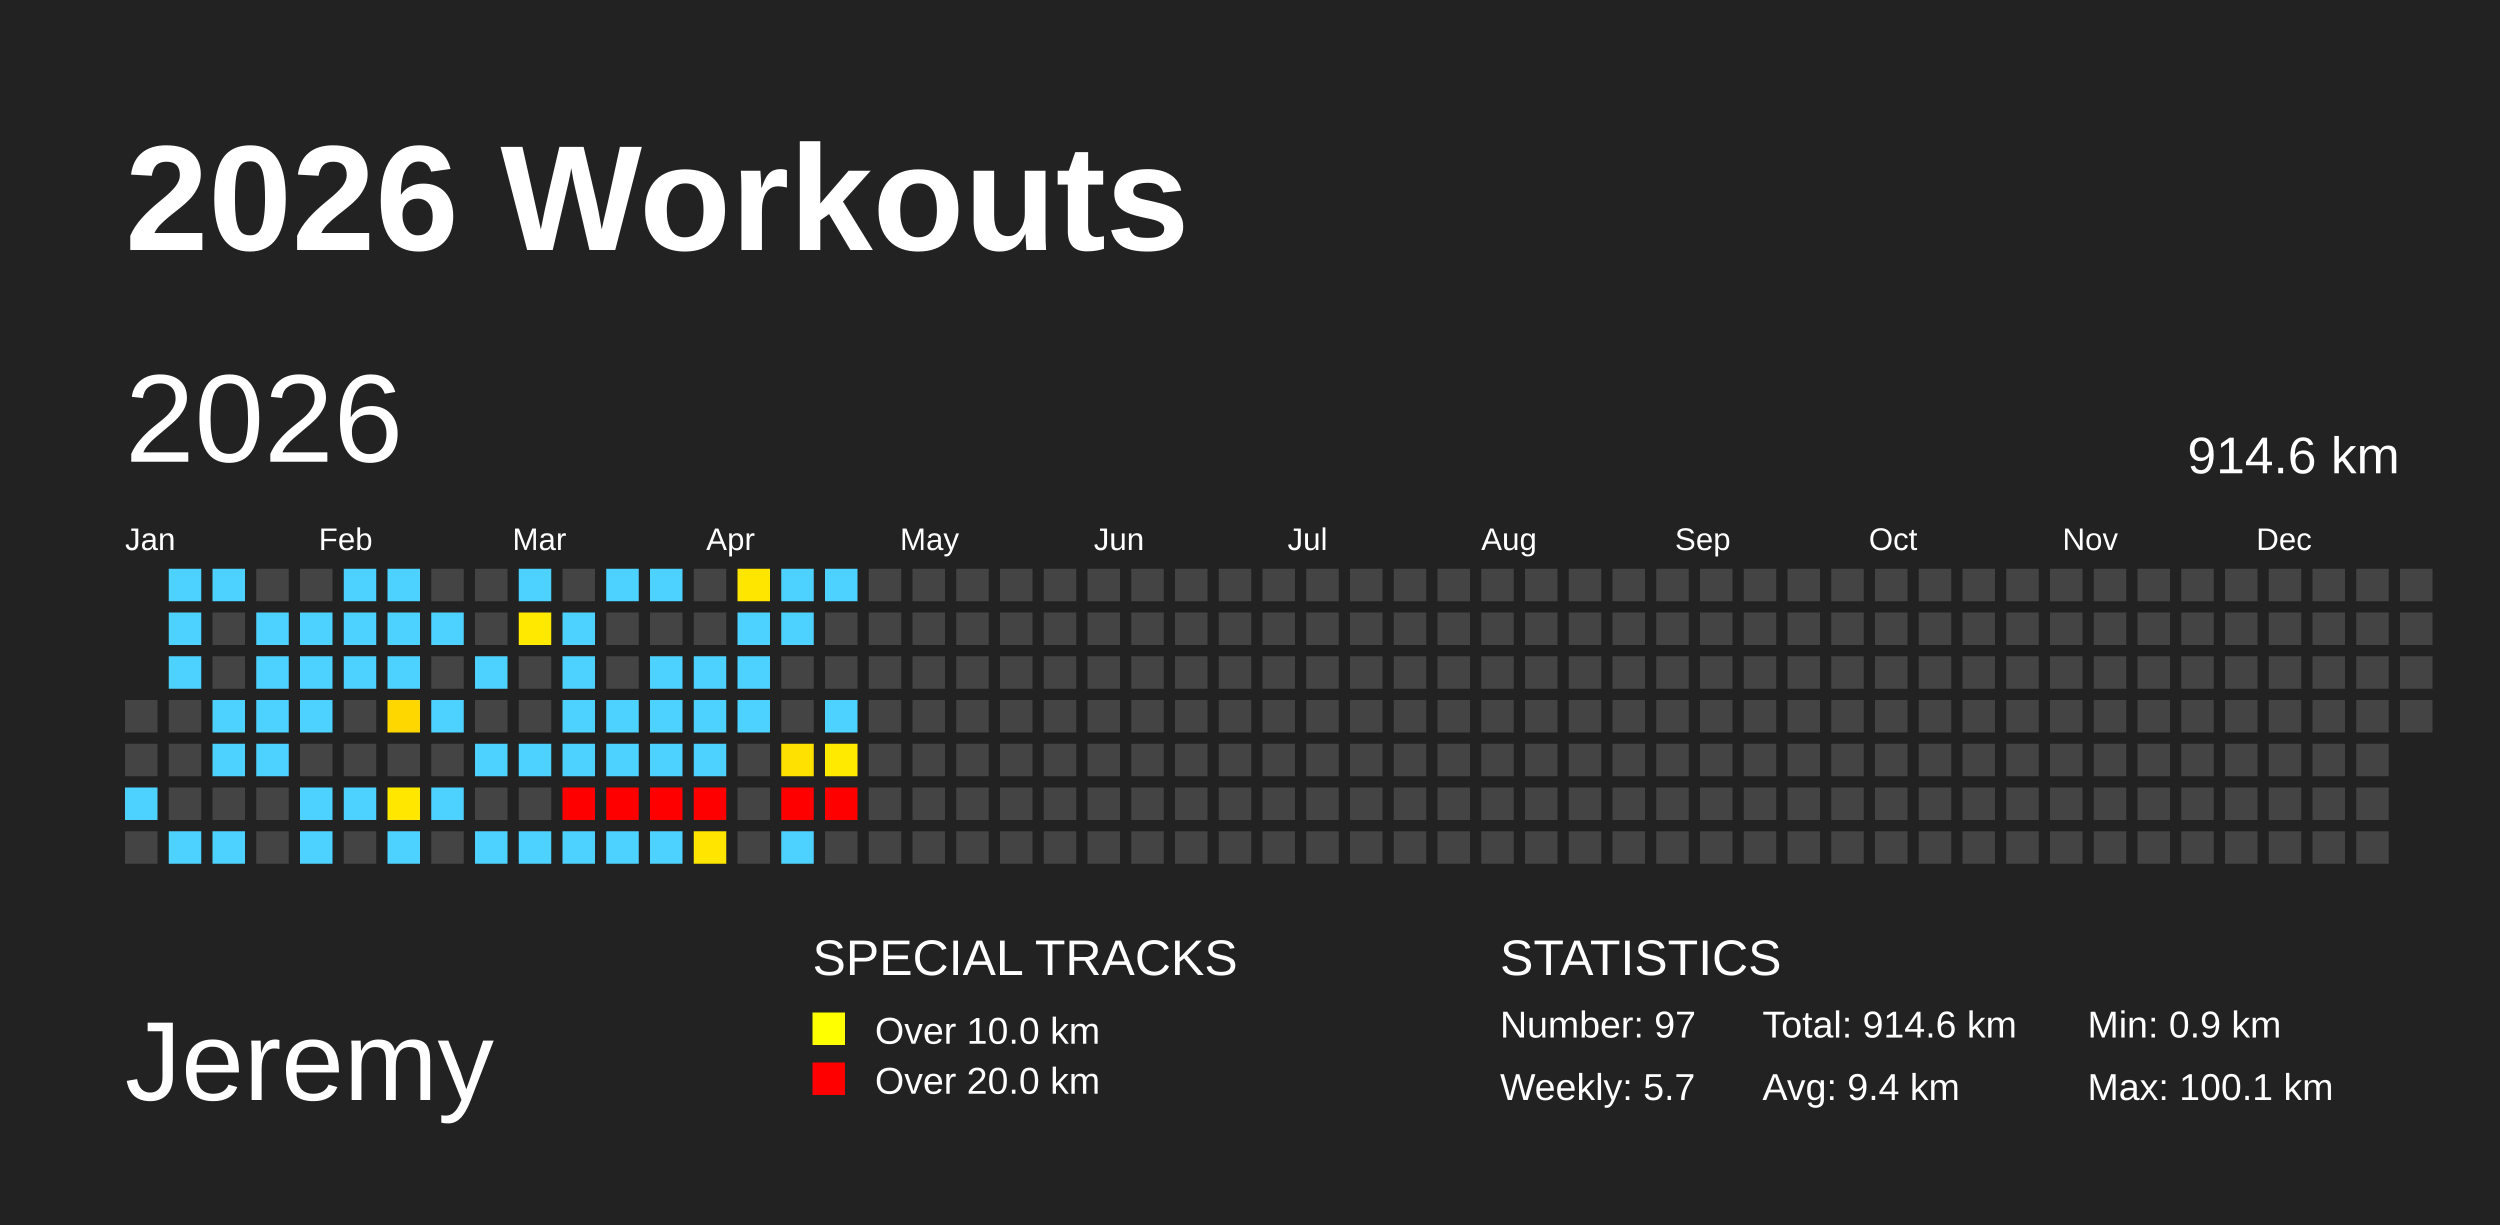
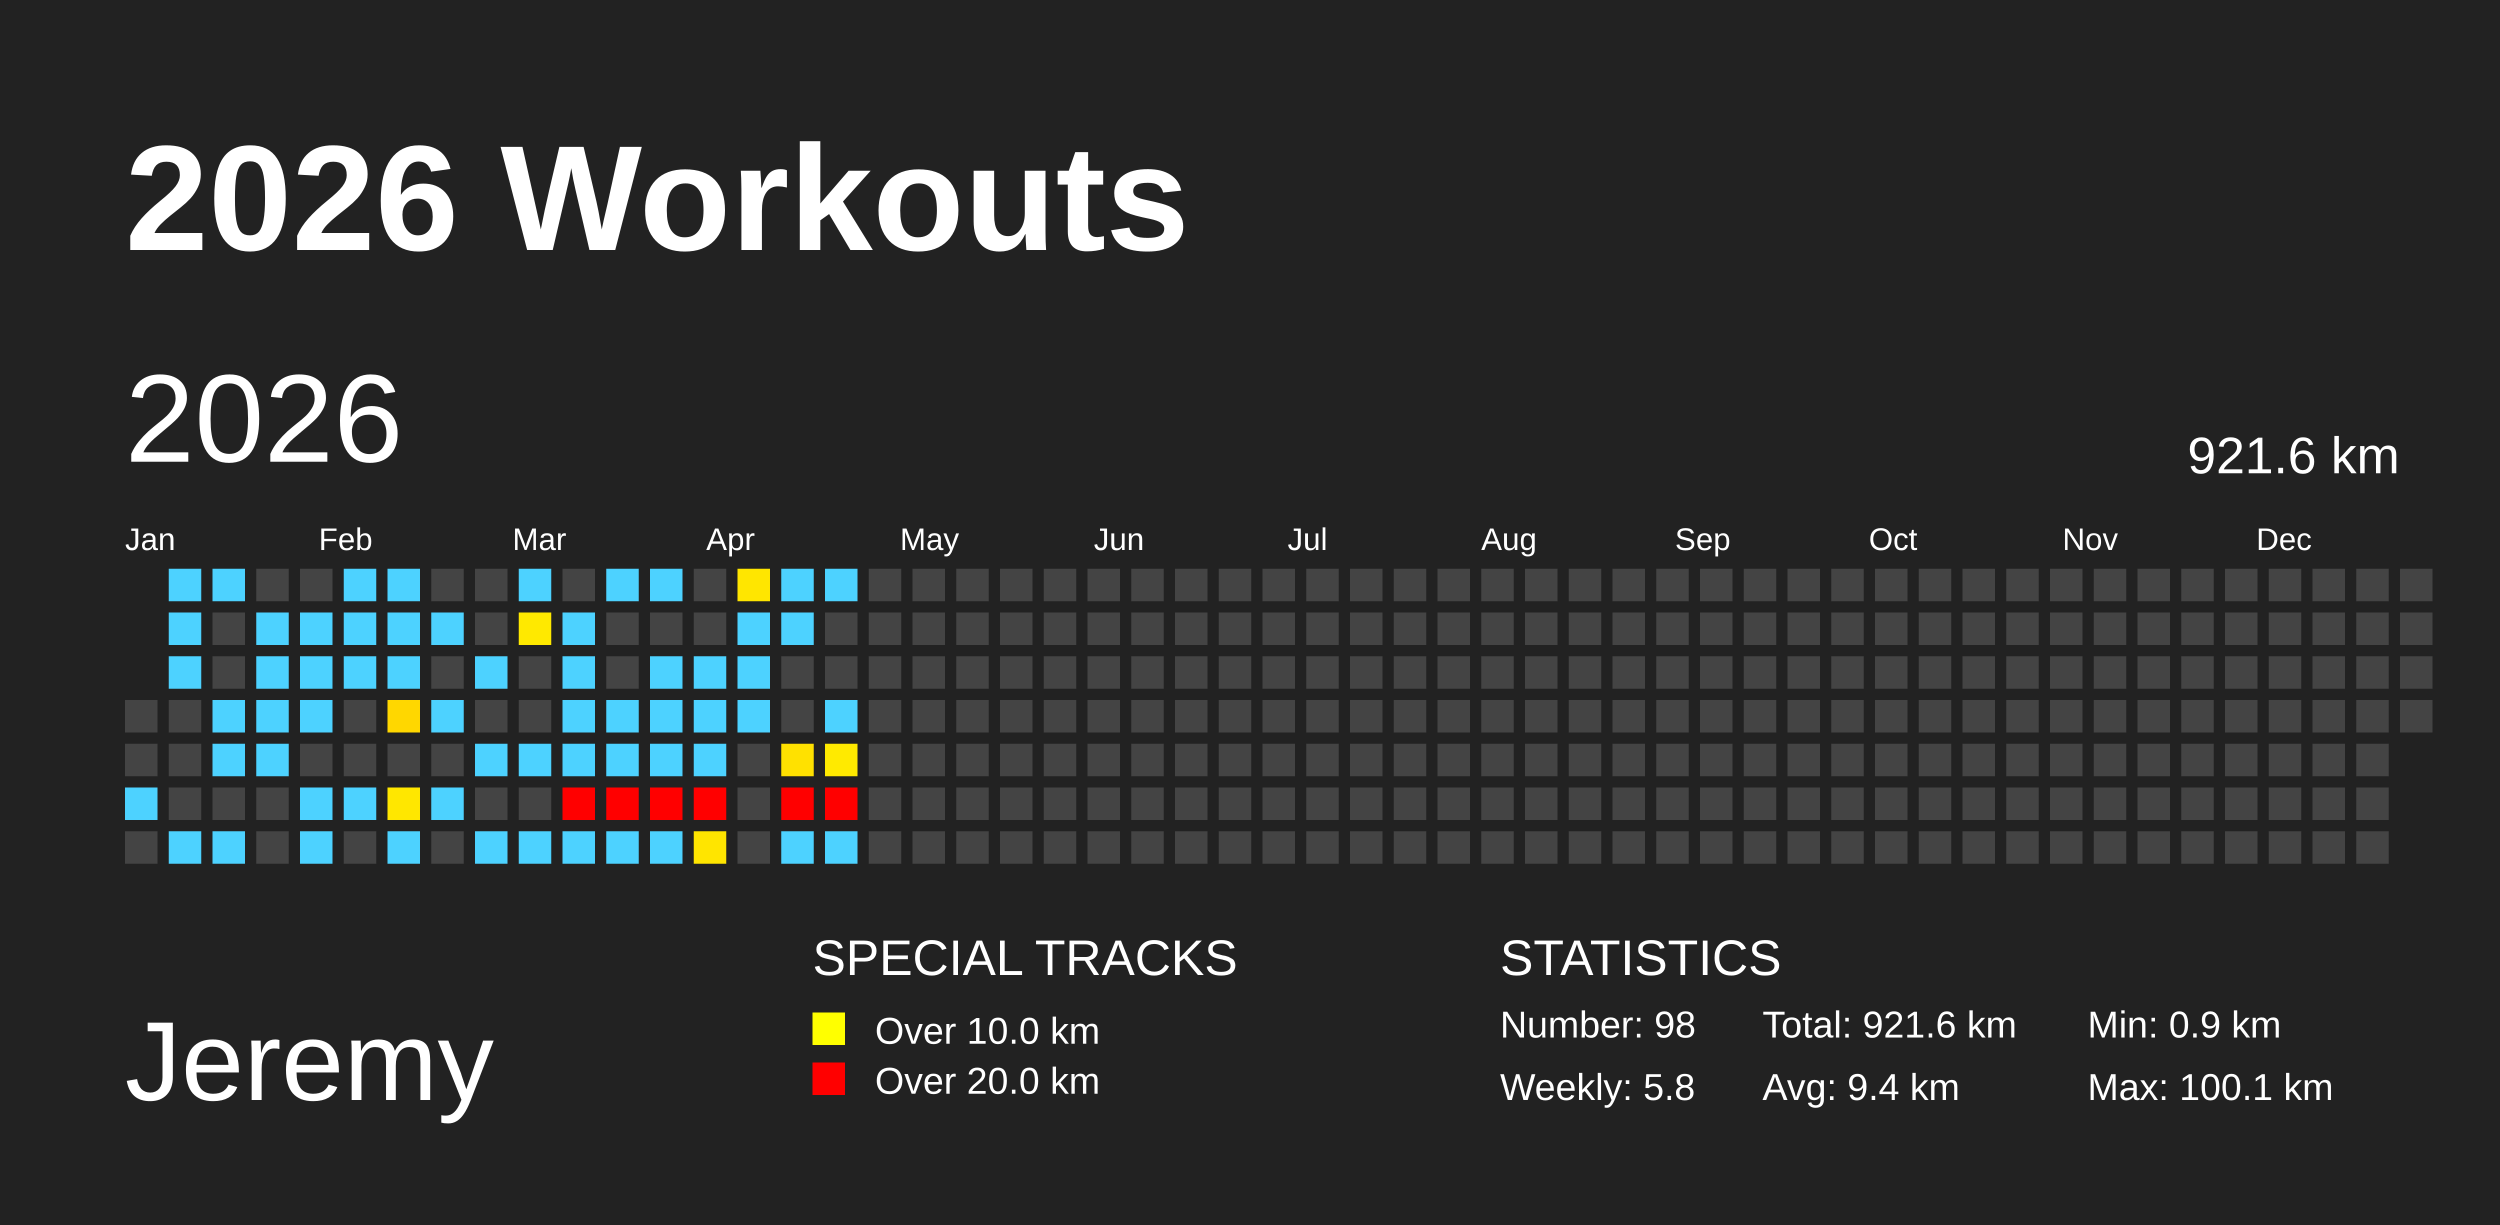
<svg xmlns="http://www.w3.org/2000/svg" baseProfile="full" height="98mm" version="1.1" viewBox="0,0,200,98" width="200mm">
  <defs />
  <rect fill="#222222" height="98" width="200" x="0" y="0" />
  <text fill="#FFFFFF" style="font-size:12px; font-family:Arial; font-weight:bold;" x="10" y="20">2026 Workouts</text>
  <text fill="#FFFFFF" style="font-size:9px; font-family:Arial" x="10" y="88">Jeremy</text>
  <text fill="#FFFFFF" style="font-size:4px; font-family:Arial" x="65" y="78">SPECIAL TRACKS</text>
  <rect fill="yellow" height="2.6" width="2.6" x="65" y="81" />
  <text fill="#FFFFFF" style="font-size:3px; font-family:Arial" x="70" y="83.5">Over 10.0 km</text>
  <rect fill="red" height="2.6" width="2.6" x="65" y="85" />
  <text fill="#FFFFFF" style="font-size:3px; font-family:Arial" x="70" y="87.5">Over 20.0 km</text>
  <text fill="#FFFFFF" style="font-size:4px; font-family:Arial" x="120" y="78">STATISTICS</text>
-   <text fill="#FFFFFF" style="font-size:3px; font-family:Arial" x="120" y="83">Number: 97</text>
-   <text fill="#FFFFFF" style="font-size:3px; font-family:Arial" x="120" y="88">Weekly: 5.7</text>
-   <text fill="#FFFFFF" style="font-size:3px; font-family:Arial" x="141" y="83">Total: 914.6 km</text>
+   <text fill="#FFFFFF" style="font-size:3px; font-family:Arial" x="120" y="83">Number: 98</text>
+   <text fill="#FFFFFF" style="font-size:3px; font-family:Arial" x="120" y="88">Weekly: 5.8</text>
+   <text fill="#FFFFFF" style="font-size:3px; font-family:Arial" x="141" y="83">Total: 921.6 km</text>
  <text fill="#FFFFFF" style="font-size:3px; font-family:Arial" x="141" y="88">Avg: 9.4 km</text>
  <text fill="#FFFFFF" style="font-size:3px; font-family:Arial" x="167" y="83">Min: 0.9 km</text>
  <text fill="#FFFFFF" style="font-size:3px; font-family:Arial" x="167" y="88">Max: 100.1 km</text>
  <text dominant-baseline="hanging" fill="#FFFFFF" style="font-size:10.0px; font-family:Arial;" x="10" y="30">2026</text>
-   <text dominant-baseline="hanging" fill="#FFFFFF" style="font-size:4.125px; font-family:Arial;" x="175" y="35">914.6 km</text>
+   <text dominant-baseline="hanging" fill="#FFFFFF" style="font-size:4.125px; font-family:Arial;" x="175" y="35">921.6 km</text>
  <text fill="#FFFFFF" style="font-size:2.5px; font-family:Arial" x="10.0" y="44">Jan</text>
  <text fill="#FFFFFF" style="font-size:2.5px; font-family:Arial" x="25.5" y="44">Feb</text>
  <text fill="#FFFFFF" style="font-size:2.5px; font-family:Arial" x="41.0" y="44">Mar</text>
  <text fill="#FFFFFF" style="font-size:2.5px; font-family:Arial" x="56.5" y="44">Apr</text>
  <text fill="#FFFFFF" style="font-size:2.5px; font-family:Arial" x="72.0" y="44">May</text>
  <text fill="#FFFFFF" style="font-size:2.5px; font-family:Arial" x="87.5" y="44">Jun</text>
  <text fill="#FFFFFF" style="font-size:2.5px; font-family:Arial" x="103.0" y="44">Jul</text>
  <text fill="#FFFFFF" style="font-size:2.5px; font-family:Arial" x="118.5" y="44">Aug</text>
  <text fill="#FFFFFF" style="font-size:2.5px; font-family:Arial" x="134.0" y="44">Sep</text>
  <text fill="#FFFFFF" style="font-size:2.5px; font-family:Arial" x="149.5" y="44">Oct</text>
  <text fill="#FFFFFF" style="font-size:2.5px; font-family:Arial" x="165.0" y="44">Nov</text>
  <text fill="#FFFFFF" style="font-size:2.5px; font-family:Arial" x="180.5" y="44">Dec</text>
  <rect fill="#444444" height="2.6" width="2.6" x="10.0" y="56.0" />
  <rect fill="#444444" height="2.6" width="2.6" x="10.0" y="59.5" />
  <rect fill="#4dd2ff" height="2.6" width="2.6" x="10.0" y="63.0" />
  <rect fill="#444444" height="2.6" width="2.6" x="10.0" y="66.5" />
  <rect fill="#4dd2ff" height="2.6" width="2.6" x="13.5" y="45.5" />
  <rect fill="#4dd2ff" height="2.6" width="2.6" x="13.5" y="49.0" />
  <rect fill="#4dd2ff" height="2.6" width="2.6" x="13.5" y="52.5" />
  <rect fill="#444444" height="2.6" width="2.6" x="13.5" y="56.0" />
  <rect fill="#444444" height="2.6" width="2.6" x="13.5" y="59.5" />
  <rect fill="#444444" height="2.6" width="2.6" x="13.5" y="63.0" />
  <rect fill="#4dd2ff" height="2.6" width="2.6" x="13.5" y="66.5" />
  <rect fill="#4dd2ff" height="2.6" width="2.6" x="17.0" y="45.5" />
  <rect fill="#444444" height="2.6" width="2.6" x="17.0" y="49.0" />
  <rect fill="#444444" height="2.6" width="2.6" x="17.0" y="52.5" />
  <rect fill="#4dd2ff" height="2.6" width="2.6" x="17.0" y="56.0" />
  <rect fill="#4dd2ff" height="2.6" width="2.6" x="17.0" y="59.5" />
  <rect fill="#444444" height="2.6" width="2.6" x="17.0" y="63.0" />
  <rect fill="#4dd2ff" height="2.6" width="2.6" x="17.0" y="66.5" />
  <rect fill="#444444" height="2.6" width="2.6" x="20.5" y="45.5" />
  <rect fill="#4dd2ff" height="2.6" width="2.6" x="20.5" y="49.0" />
  <rect fill="#4dd2ff" height="2.6" width="2.6" x="20.5" y="52.5" />
  <rect fill="#4dd2ff" height="2.6" width="2.6" x="20.5" y="56.0" />
  <rect fill="#4dd2ff" height="2.6" width="2.6" x="20.5" y="59.5" />
  <rect fill="#444444" height="2.6" width="2.6" x="20.5" y="63.0" />
  <rect fill="#444444" height="2.6" width="2.6" x="20.5" y="66.5" />
  <rect fill="#444444" height="2.6" width="2.6" x="24.0" y="45.5" />
  <rect fill="#4dd2ff" height="2.6" width="2.6" x="24.0" y="49.0" />
  <rect fill="#4dd2ff" height="2.6" width="2.6" x="24.0" y="52.5" />
  <rect fill="#4dd2ff" height="2.6" width="2.6" x="24.0" y="56.0" />
  <rect fill="#444444" height="2.6" width="2.6" x="24.0" y="59.5" />
  <rect fill="#4dd2ff" height="2.6" width="2.6" x="24.0" y="63.0" />
  <rect fill="#4dd2ff" height="2.6" width="2.6" x="24.0" y="66.5" />
  <rect fill="#4dd2ff" height="2.6" width="2.6" x="27.5" y="45.5" />
  <rect fill="#4dd2ff" height="2.6" width="2.6" x="27.5" y="49.0" />
  <rect fill="#4dd2ff" height="2.6" width="2.6" x="27.5" y="52.5" />
  <rect fill="#444444" height="2.6" width="2.6" x="27.5" y="56.0" />
  <rect fill="#444444" height="2.6" width="2.6" x="27.5" y="59.5" />
  <rect fill="#4dd2ff" height="2.6" width="2.6" x="27.5" y="63.0" />
  <rect fill="#444444" height="2.6" width="2.6" x="27.5" y="66.5" />
  <rect fill="#4dd2ff" height="2.6" width="2.6" x="31.0" y="45.5" />
  <rect fill="#4dd2ff" height="2.6" width="2.6" x="31.0" y="49.0" />
  <rect fill="#4dd2ff" height="2.6" width="2.6" x="31.0" y="52.5" />
  <rect fill="#ffd700" height="2.6" width="2.6" x="31.0" y="56.0" />
  <rect fill="#444444" height="2.6" width="2.6" x="31.0" y="59.5" />
  <rect fill="#ffe700" height="2.6" width="2.6" x="31.0" y="63.0" />
  <rect fill="#4dd2ff" height="2.6" width="2.6" x="31.0" y="66.5" />
  <rect fill="#444444" height="2.6" width="2.6" x="34.5" y="45.5" />
  <rect fill="#4dd2ff" height="2.6" width="2.6" x="34.5" y="49.0" />
  <rect fill="#444444" height="2.6" width="2.6" x="34.5" y="52.5" />
  <rect fill="#4dd2ff" height="2.6" width="2.6" x="34.5" y="56.0" />
  <rect fill="#444444" height="2.6" width="2.6" x="34.5" y="59.5" />
  <rect fill="#4dd2ff" height="2.6" width="2.6" x="34.5" y="63.0" />
  <rect fill="#444444" height="2.6" width="2.6" x="34.5" y="66.5" />
  <rect fill="#444444" height="2.6" width="2.6" x="38.0" y="45.5" />
  <rect fill="#444444" height="2.6" width="2.6" x="38.0" y="49.0" />
  <rect fill="#4dd2ff" height="2.6" width="2.6" x="38.0" y="52.5" />
  <rect fill="#444444" height="2.6" width="2.6" x="38.0" y="56.0" />
  <rect fill="#4dd2ff" height="2.6" width="2.6" x="38.0" y="59.5" />
  <rect fill="#444444" height="2.6" width="2.6" x="38.0" y="63.0" />
  <rect fill="#4dd2ff" height="2.6" width="2.6" x="38.0" y="66.5" />
  <rect fill="#4dd2ff" height="2.6" width="2.6" x="41.5" y="45.5" />
  <rect fill="#ffe900" height="2.6" width="2.6" x="41.5" y="49.0" />
  <rect fill="#444444" height="2.6" width="2.6" x="41.5" y="52.5" />
  <rect fill="#444444" height="2.6" width="2.6" x="41.5" y="56.0" />
  <rect fill="#4dd2ff" height="2.6" width="2.6" x="41.5" y="59.5" />
  <rect fill="#444444" height="2.6" width="2.6" x="41.5" y="63.0" />
  <rect fill="#4dd2ff" height="2.6" width="2.6" x="41.5" y="66.5" />
  <rect fill="#444444" height="2.6" width="2.6" x="45.0" y="45.5" />
  <rect fill="#4dd2ff" height="2.6" width="2.6" x="45.0" y="49.0" />
  <rect fill="#4dd2ff" height="2.6" width="2.6" x="45.0" y="52.5" />
  <rect fill="#4dd2ff" height="2.6" width="2.6" x="45.0" y="56.0" />
  <rect fill="#4dd2ff" height="2.6" width="2.6" x="45.0" y="59.5" />
  <rect fill="red" height="2.6" width="2.6" x="45.0" y="63.0" />
  <rect fill="#4dd2ff" height="2.6" width="2.6" x="45.0" y="66.5" />
  <rect fill="#4dd2ff" height="2.6" width="2.6" x="48.5" y="45.5" />
  <rect fill="#444444" height="2.6" width="2.6" x="48.5" y="49.0" />
  <rect fill="#444444" height="2.6" width="2.6" x="48.5" y="52.5" />
  <rect fill="#4dd2ff" height="2.6" width="2.6" x="48.5" y="56.0" />
  <rect fill="#4dd2ff" height="2.6" width="2.6" x="48.5" y="59.5" />
  <rect fill="red" height="2.6" width="2.6" x="48.5" y="63.0" />
  <rect fill="#4dd2ff" height="2.6" width="2.6" x="48.5" y="66.5" />
  <rect fill="#4dd2ff" height="2.6" width="2.6" x="52.0" y="45.5" />
  <rect fill="#444444" height="2.6" width="2.6" x="52.0" y="49.0" />
  <rect fill="#4dd2ff" height="2.6" width="2.6" x="52.0" y="52.5" />
  <rect fill="#4dd2ff" height="2.6" width="2.6" x="52.0" y="56.0" />
  <rect fill="#4dd2ff" height="2.6" width="2.6" x="52.0" y="59.5" />
  <rect fill="red" height="2.6" width="2.6" x="52.0" y="63.0" />
  <rect fill="#4dd2ff" height="2.6" width="2.6" x="52.0" y="66.5" />
  <rect fill="#444444" height="2.6" width="2.6" x="55.5" y="45.5" />
  <rect fill="#444444" height="2.6" width="2.6" x="55.5" y="49.0" />
  <rect fill="#4dd2ff" height="2.6" width="2.6" x="55.5" y="52.5" />
  <rect fill="#4dd2ff" height="2.6" width="2.6" x="55.5" y="56.0" />
  <rect fill="#4dd2ff" height="2.6" width="2.6" x="55.5" y="59.5" />
  <rect fill="red" height="2.6" width="2.6" x="55.5" y="63.0" />
  <rect fill="#ffe500" height="2.6" width="2.6" x="55.5" y="66.5" />
  <rect fill="#ffe600" height="2.6" width="2.6" x="59.0" y="45.5" />
  <rect fill="#4dd2ff" height="2.6" width="2.6" x="59.0" y="49.0" />
  <rect fill="#4dd2ff" height="2.6" width="2.6" x="59.0" y="52.5" />
  <rect fill="#4dd2ff" height="2.6" width="2.6" x="59.0" y="56.0" />
  <rect fill="#444444" height="2.6" width="2.6" x="59.0" y="59.5" />
  <rect fill="#444444" height="2.6" width="2.6" x="59.0" y="63.0" />
  <rect fill="#444444" height="2.6" width="2.6" x="59.0" y="66.5" />
  <rect fill="#4dd2ff" height="2.6" width="2.6" x="62.5" y="45.5" />
  <rect fill="#4dd2ff" height="2.6" width="2.6" x="62.5" y="49.0" />
  <rect fill="#444444" height="2.6" width="2.6" x="62.5" y="52.5" />
  <rect fill="#444444" height="2.6" width="2.6" x="62.5" y="56.0" />
  <rect fill="#ffe100" height="2.6" width="2.6" x="62.5" y="59.5" />
  <rect fill="red" height="2.6" width="2.6" x="62.5" y="63.0" />
  <rect fill="#4dd2ff" height="2.6" width="2.6" x="62.5" y="66.5" />
  <rect fill="#4dd2ff" height="2.6" width="2.6" x="66.0" y="45.5" />
  <rect fill="#444444" height="2.6" width="2.6" x="66.0" y="49.0" />
  <rect fill="#444444" height="2.6" width="2.6" x="66.0" y="52.5" />
  <rect fill="#4dd2ff" height="2.6" width="2.6" x="66.0" y="56.0" />
  <rect fill="#ffea00" height="2.6" width="2.6" x="66.0" y="59.5" />
  <rect fill="red" height="2.6" width="2.6" x="66.0" y="63.0" />
-   <rect fill="#444444" height="2.6" width="2.6" x="66.0" y="66.5" />
+   <rect fill="#4dd2ff" height="2.6" width="2.6" x="66.0" y="66.5" />
  <rect fill="#444444" height="2.6" width="2.6" x="69.5" y="45.5" />
  <rect fill="#444444" height="2.6" width="2.6" x="69.5" y="49.0" />
  <rect fill="#444444" height="2.6" width="2.6" x="69.5" y="52.5" />
  <rect fill="#444444" height="2.6" width="2.6" x="69.5" y="56.0" />
  <rect fill="#444444" height="2.6" width="2.6" x="69.5" y="59.5" />
  <rect fill="#444444" height="2.6" width="2.6" x="69.5" y="63.0" />
  <rect fill="#444444" height="2.6" width="2.6" x="69.5" y="66.5" />
  <rect fill="#444444" height="2.6" width="2.6" x="73.0" y="45.5" />
  <rect fill="#444444" height="2.6" width="2.6" x="73.0" y="49.0" />
  <rect fill="#444444" height="2.6" width="2.6" x="73.0" y="52.5" />
  <rect fill="#444444" height="2.6" width="2.6" x="73.0" y="56.0" />
  <rect fill="#444444" height="2.6" width="2.6" x="73.0" y="59.5" />
  <rect fill="#444444" height="2.6" width="2.6" x="73.0" y="63.0" />
  <rect fill="#444444" height="2.6" width="2.6" x="73.0" y="66.5" />
  <rect fill="#444444" height="2.6" width="2.6" x="76.5" y="45.5" />
  <rect fill="#444444" height="2.6" width="2.6" x="76.5" y="49.0" />
  <rect fill="#444444" height="2.6" width="2.6" x="76.5" y="52.5" />
  <rect fill="#444444" height="2.6" width="2.6" x="76.5" y="56.0" />
  <rect fill="#444444" height="2.6" width="2.6" x="76.5" y="59.5" />
  <rect fill="#444444" height="2.6" width="2.6" x="76.5" y="63.0" />
  <rect fill="#444444" height="2.6" width="2.6" x="76.5" y="66.5" />
  <rect fill="#444444" height="2.6" width="2.6" x="80.0" y="45.5" />
  <rect fill="#444444" height="2.6" width="2.6" x="80.0" y="49.0" />
  <rect fill="#444444" height="2.6" width="2.6" x="80.0" y="52.5" />
  <rect fill="#444444" height="2.6" width="2.6" x="80.0" y="56.0" />
  <rect fill="#444444" height="2.6" width="2.6" x="80.0" y="59.5" />
  <rect fill="#444444" height="2.6" width="2.6" x="80.0" y="63.0" />
  <rect fill="#444444" height="2.6" width="2.6" x="80.0" y="66.5" />
  <rect fill="#444444" height="2.6" width="2.6" x="83.5" y="45.5" />
  <rect fill="#444444" height="2.6" width="2.6" x="83.5" y="49.0" />
  <rect fill="#444444" height="2.6" width="2.6" x="83.5" y="52.5" />
  <rect fill="#444444" height="2.6" width="2.6" x="83.5" y="56.0" />
  <rect fill="#444444" height="2.6" width="2.6" x="83.5" y="59.5" />
  <rect fill="#444444" height="2.6" width="2.6" x="83.5" y="63.0" />
  <rect fill="#444444" height="2.6" width="2.6" x="83.5" y="66.5" />
  <rect fill="#444444" height="2.6" width="2.6" x="87.0" y="45.5" />
  <rect fill="#444444" height="2.6" width="2.6" x="87.0" y="49.0" />
  <rect fill="#444444" height="2.6" width="2.6" x="87.0" y="52.5" />
  <rect fill="#444444" height="2.6" width="2.6" x="87.0" y="56.0" />
  <rect fill="#444444" height="2.6" width="2.6" x="87.0" y="59.5" />
  <rect fill="#444444" height="2.6" width="2.6" x="87.0" y="63.0" />
  <rect fill="#444444" height="2.6" width="2.6" x="87.0" y="66.5" />
  <rect fill="#444444" height="2.6" width="2.6" x="90.5" y="45.5" />
  <rect fill="#444444" height="2.6" width="2.6" x="90.5" y="49.0" />
  <rect fill="#444444" height="2.6" width="2.6" x="90.5" y="52.5" />
  <rect fill="#444444" height="2.6" width="2.6" x="90.5" y="56.0" />
  <rect fill="#444444" height="2.6" width="2.6" x="90.5" y="59.5" />
  <rect fill="#444444" height="2.6" width="2.6" x="90.5" y="63.0" />
  <rect fill="#444444" height="2.6" width="2.6" x="90.5" y="66.5" />
  <rect fill="#444444" height="2.6" width="2.6" x="94.0" y="45.5" />
  <rect fill="#444444" height="2.6" width="2.6" x="94.0" y="49.0" />
  <rect fill="#444444" height="2.6" width="2.6" x="94.0" y="52.5" />
  <rect fill="#444444" height="2.6" width="2.6" x="94.0" y="56.0" />
  <rect fill="#444444" height="2.6" width="2.6" x="94.0" y="59.5" />
  <rect fill="#444444" height="2.6" width="2.6" x="94.0" y="63.0" />
  <rect fill="#444444" height="2.6" width="2.6" x="94.0" y="66.5" />
  <rect fill="#444444" height="2.6" width="2.6" x="97.5" y="45.5" />
  <rect fill="#444444" height="2.6" width="2.6" x="97.5" y="49.0" />
  <rect fill="#444444" height="2.6" width="2.6" x="97.5" y="52.5" />
  <rect fill="#444444" height="2.6" width="2.6" x="97.5" y="56.0" />
  <rect fill="#444444" height="2.6" width="2.6" x="97.5" y="59.5" />
  <rect fill="#444444" height="2.6" width="2.6" x="97.5" y="63.0" />
  <rect fill="#444444" height="2.6" width="2.6" x="97.5" y="66.5" />
  <rect fill="#444444" height="2.6" width="2.6" x="101.0" y="45.5" />
  <rect fill="#444444" height="2.6" width="2.6" x="101.0" y="49.0" />
  <rect fill="#444444" height="2.6" width="2.6" x="101.0" y="52.5" />
  <rect fill="#444444" height="2.6" width="2.6" x="101.0" y="56.0" />
  <rect fill="#444444" height="2.6" width="2.6" x="101.0" y="59.5" />
  <rect fill="#444444" height="2.6" width="2.6" x="101.0" y="63.0" />
  <rect fill="#444444" height="2.6" width="2.6" x="101.0" y="66.5" />
  <rect fill="#444444" height="2.6" width="2.6" x="104.5" y="45.5" />
  <rect fill="#444444" height="2.6" width="2.6" x="104.5" y="49.0" />
  <rect fill="#444444" height="2.6" width="2.6" x="104.5" y="52.5" />
  <rect fill="#444444" height="2.6" width="2.6" x="104.5" y="56.0" />
  <rect fill="#444444" height="2.6" width="2.6" x="104.5" y="59.5" />
  <rect fill="#444444" height="2.6" width="2.6" x="104.5" y="63.0" />
  <rect fill="#444444" height="2.6" width="2.6" x="104.5" y="66.5" />
  <rect fill="#444444" height="2.6" width="2.6" x="108.0" y="45.5" />
  <rect fill="#444444" height="2.6" width="2.6" x="108.0" y="49.0" />
  <rect fill="#444444" height="2.6" width="2.6" x="108.0" y="52.5" />
  <rect fill="#444444" height="2.6" width="2.6" x="108.0" y="56.0" />
  <rect fill="#444444" height="2.6" width="2.6" x="108.0" y="59.5" />
  <rect fill="#444444" height="2.6" width="2.6" x="108.0" y="63.0" />
  <rect fill="#444444" height="2.6" width="2.6" x="108.0" y="66.5" />
  <rect fill="#444444" height="2.6" width="2.6" x="111.5" y="45.5" />
  <rect fill="#444444" height="2.6" width="2.6" x="111.5" y="49.0" />
  <rect fill="#444444" height="2.6" width="2.6" x="111.5" y="52.5" />
  <rect fill="#444444" height="2.6" width="2.6" x="111.5" y="56.0" />
  <rect fill="#444444" height="2.6" width="2.6" x="111.5" y="59.5" />
  <rect fill="#444444" height="2.6" width="2.6" x="111.5" y="63.0" />
  <rect fill="#444444" height="2.6" width="2.6" x="111.5" y="66.5" />
  <rect fill="#444444" height="2.6" width="2.6" x="115.0" y="45.5" />
  <rect fill="#444444" height="2.6" width="2.6" x="115.0" y="49.0" />
  <rect fill="#444444" height="2.6" width="2.6" x="115.0" y="52.5" />
  <rect fill="#444444" height="2.6" width="2.6" x="115.0" y="56.0" />
  <rect fill="#444444" height="2.6" width="2.6" x="115.0" y="59.5" />
  <rect fill="#444444" height="2.6" width="2.6" x="115.0" y="63.0" />
  <rect fill="#444444" height="2.6" width="2.6" x="115.0" y="66.5" />
  <rect fill="#444444" height="2.6" width="2.6" x="118.5" y="45.5" />
  <rect fill="#444444" height="2.6" width="2.6" x="118.5" y="49.0" />
  <rect fill="#444444" height="2.6" width="2.6" x="118.5" y="52.5" />
  <rect fill="#444444" height="2.6" width="2.6" x="118.5" y="56.0" />
  <rect fill="#444444" height="2.6" width="2.6" x="118.5" y="59.5" />
  <rect fill="#444444" height="2.6" width="2.6" x="118.5" y="63.0" />
  <rect fill="#444444" height="2.6" width="2.6" x="118.5" y="66.5" />
  <rect fill="#444444" height="2.6" width="2.6" x="122.0" y="45.5" />
  <rect fill="#444444" height="2.6" width="2.6" x="122.0" y="49.0" />
  <rect fill="#444444" height="2.6" width="2.6" x="122.0" y="52.5" />
  <rect fill="#444444" height="2.6" width="2.6" x="122.0" y="56.0" />
  <rect fill="#444444" height="2.6" width="2.6" x="122.0" y="59.5" />
  <rect fill="#444444" height="2.6" width="2.6" x="122.0" y="63.0" />
  <rect fill="#444444" height="2.6" width="2.6" x="122.0" y="66.5" />
  <rect fill="#444444" height="2.6" width="2.6" x="125.5" y="45.5" />
  <rect fill="#444444" height="2.6" width="2.6" x="125.5" y="49.0" />
  <rect fill="#444444" height="2.6" width="2.6" x="125.5" y="52.5" />
  <rect fill="#444444" height="2.6" width="2.6" x="125.5" y="56.0" />
  <rect fill="#444444" height="2.6" width="2.6" x="125.5" y="59.5" />
  <rect fill="#444444" height="2.6" width="2.6" x="125.5" y="63.0" />
  <rect fill="#444444" height="2.6" width="2.6" x="125.5" y="66.5" />
  <rect fill="#444444" height="2.6" width="2.6" x="129.0" y="45.5" />
  <rect fill="#444444" height="2.6" width="2.6" x="129.0" y="49.0" />
  <rect fill="#444444" height="2.6" width="2.6" x="129.0" y="52.5" />
  <rect fill="#444444" height="2.6" width="2.6" x="129.0" y="56.0" />
  <rect fill="#444444" height="2.6" width="2.6" x="129.0" y="59.5" />
  <rect fill="#444444" height="2.6" width="2.6" x="129.0" y="63.0" />
  <rect fill="#444444" height="2.6" width="2.6" x="129.0" y="66.5" />
  <rect fill="#444444" height="2.6" width="2.6" x="132.5" y="45.5" />
  <rect fill="#444444" height="2.6" width="2.6" x="132.5" y="49.0" />
  <rect fill="#444444" height="2.6" width="2.6" x="132.5" y="52.5" />
  <rect fill="#444444" height="2.6" width="2.6" x="132.5" y="56.0" />
  <rect fill="#444444" height="2.6" width="2.6" x="132.5" y="59.5" />
  <rect fill="#444444" height="2.6" width="2.6" x="132.5" y="63.0" />
  <rect fill="#444444" height="2.6" width="2.6" x="132.5" y="66.5" />
  <rect fill="#444444" height="2.6" width="2.6" x="136.0" y="45.5" />
  <rect fill="#444444" height="2.6" width="2.6" x="136.0" y="49.0" />
  <rect fill="#444444" height="2.6" width="2.6" x="136.0" y="52.5" />
  <rect fill="#444444" height="2.6" width="2.6" x="136.0" y="56.0" />
  <rect fill="#444444" height="2.6" width="2.6" x="136.0" y="59.5" />
  <rect fill="#444444" height="2.6" width="2.6" x="136.0" y="63.0" />
  <rect fill="#444444" height="2.6" width="2.6" x="136.0" y="66.5" />
  <rect fill="#444444" height="2.6" width="2.6" x="139.5" y="45.5" />
  <rect fill="#444444" height="2.6" width="2.6" x="139.5" y="49.0" />
  <rect fill="#444444" height="2.6" width="2.6" x="139.5" y="52.5" />
  <rect fill="#444444" height="2.6" width="2.6" x="139.5" y="56.0" />
  <rect fill="#444444" height="2.6" width="2.6" x="139.5" y="59.5" />
  <rect fill="#444444" height="2.6" width="2.6" x="139.5" y="63.0" />
  <rect fill="#444444" height="2.6" width="2.6" x="139.5" y="66.5" />
  <rect fill="#444444" height="2.6" width="2.6" x="143.0" y="45.5" />
  <rect fill="#444444" height="2.6" width="2.6" x="143.0" y="49.0" />
  <rect fill="#444444" height="2.6" width="2.6" x="143.0" y="52.5" />
  <rect fill="#444444" height="2.6" width="2.6" x="143.0" y="56.0" />
  <rect fill="#444444" height="2.6" width="2.6" x="143.0" y="59.5" />
  <rect fill="#444444" height="2.6" width="2.6" x="143.0" y="63.0" />
  <rect fill="#444444" height="2.6" width="2.6" x="143.0" y="66.5" />
  <rect fill="#444444" height="2.6" width="2.6" x="146.5" y="45.5" />
  <rect fill="#444444" height="2.6" width="2.6" x="146.5" y="49.0" />
  <rect fill="#444444" height="2.6" width="2.6" x="146.5" y="52.5" />
  <rect fill="#444444" height="2.6" width="2.6" x="146.5" y="56.0" />
  <rect fill="#444444" height="2.6" width="2.6" x="146.5" y="59.5" />
  <rect fill="#444444" height="2.6" width="2.6" x="146.5" y="63.0" />
  <rect fill="#444444" height="2.6" width="2.6" x="146.5" y="66.5" />
  <rect fill="#444444" height="2.6" width="2.6" x="150.0" y="45.5" />
  <rect fill="#444444" height="2.6" width="2.6" x="150.0" y="49.0" />
  <rect fill="#444444" height="2.6" width="2.6" x="150.0" y="52.5" />
  <rect fill="#444444" height="2.6" width="2.6" x="150.0" y="56.0" />
  <rect fill="#444444" height="2.6" width="2.6" x="150.0" y="59.5" />
  <rect fill="#444444" height="2.6" width="2.6" x="150.0" y="63.0" />
  <rect fill="#444444" height="2.6" width="2.6" x="150.0" y="66.5" />
  <rect fill="#444444" height="2.6" width="2.6" x="153.5" y="45.5" />
  <rect fill="#444444" height="2.6" width="2.6" x="153.5" y="49.0" />
  <rect fill="#444444" height="2.6" width="2.6" x="153.5" y="52.5" />
  <rect fill="#444444" height="2.6" width="2.6" x="153.5" y="56.0" />
  <rect fill="#444444" height="2.6" width="2.6" x="153.5" y="59.5" />
  <rect fill="#444444" height="2.6" width="2.6" x="153.5" y="63.0" />
  <rect fill="#444444" height="2.6" width="2.6" x="153.5" y="66.5" />
  <rect fill="#444444" height="2.6" width="2.6" x="157.0" y="45.5" />
  <rect fill="#444444" height="2.6" width="2.6" x="157.0" y="49.0" />
  <rect fill="#444444" height="2.6" width="2.6" x="157.0" y="52.5" />
  <rect fill="#444444" height="2.6" width="2.6" x="157.0" y="56.0" />
  <rect fill="#444444" height="2.6" width="2.6" x="157.0" y="59.5" />
  <rect fill="#444444" height="2.6" width="2.6" x="157.0" y="63.0" />
  <rect fill="#444444" height="2.6" width="2.6" x="157.0" y="66.5" />
  <rect fill="#444444" height="2.6" width="2.6" x="160.5" y="45.5" />
  <rect fill="#444444" height="2.6" width="2.6" x="160.5" y="49.0" />
  <rect fill="#444444" height="2.6" width="2.6" x="160.5" y="52.5" />
  <rect fill="#444444" height="2.6" width="2.6" x="160.5" y="56.0" />
  <rect fill="#444444" height="2.6" width="2.6" x="160.5" y="59.5" />
  <rect fill="#444444" height="2.6" width="2.6" x="160.5" y="63.0" />
  <rect fill="#444444" height="2.6" width="2.6" x="160.5" y="66.5" />
  <rect fill="#444444" height="2.6" width="2.6" x="164.0" y="45.5" />
  <rect fill="#444444" height="2.6" width="2.6" x="164.0" y="49.0" />
  <rect fill="#444444" height="2.6" width="2.6" x="164.0" y="52.5" />
  <rect fill="#444444" height="2.6" width="2.6" x="164.0" y="56.0" />
  <rect fill="#444444" height="2.6" width="2.6" x="164.0" y="59.5" />
  <rect fill="#444444" height="2.6" width="2.6" x="164.0" y="63.0" />
  <rect fill="#444444" height="2.6" width="2.6" x="164.0" y="66.5" />
  <rect fill="#444444" height="2.6" width="2.6" x="167.5" y="45.5" />
  <rect fill="#444444" height="2.6" width="2.6" x="167.5" y="49.0" />
  <rect fill="#444444" height="2.6" width="2.6" x="167.5" y="52.5" />
  <rect fill="#444444" height="2.6" width="2.6" x="167.5" y="56.0" />
  <rect fill="#444444" height="2.6" width="2.6" x="167.5" y="59.5" />
  <rect fill="#444444" height="2.6" width="2.6" x="167.5" y="63.0" />
  <rect fill="#444444" height="2.6" width="2.6" x="167.5" y="66.5" />
  <rect fill="#444444" height="2.6" width="2.6" x="171.0" y="45.5" />
  <rect fill="#444444" height="2.6" width="2.6" x="171.0" y="49.0" />
  <rect fill="#444444" height="2.6" width="2.6" x="171.0" y="52.5" />
  <rect fill="#444444" height="2.6" width="2.6" x="171.0" y="56.0" />
  <rect fill="#444444" height="2.6" width="2.6" x="171.0" y="59.5" />
  <rect fill="#444444" height="2.6" width="2.6" x="171.0" y="63.0" />
  <rect fill="#444444" height="2.6" width="2.6" x="171.0" y="66.5" />
  <rect fill="#444444" height="2.6" width="2.6" x="174.5" y="45.5" />
  <rect fill="#444444" height="2.6" width="2.6" x="174.5" y="49.0" />
  <rect fill="#444444" height="2.6" width="2.6" x="174.5" y="52.5" />
  <rect fill="#444444" height="2.6" width="2.6" x="174.5" y="56.0" />
  <rect fill="#444444" height="2.6" width="2.6" x="174.5" y="59.5" />
  <rect fill="#444444" height="2.6" width="2.6" x="174.5" y="63.0" />
  <rect fill="#444444" height="2.6" width="2.6" x="174.5" y="66.5" />
  <rect fill="#444444" height="2.6" width="2.6" x="178.0" y="45.5" />
  <rect fill="#444444" height="2.6" width="2.6" x="178.0" y="49.0" />
  <rect fill="#444444" height="2.6" width="2.6" x="178.0" y="52.5" />
  <rect fill="#444444" height="2.6" width="2.6" x="178.0" y="56.0" />
  <rect fill="#444444" height="2.6" width="2.6" x="178.0" y="59.5" />
  <rect fill="#444444" height="2.6" width="2.6" x="178.0" y="63.0" />
  <rect fill="#444444" height="2.6" width="2.6" x="178.0" y="66.5" />
  <rect fill="#444444" height="2.6" width="2.6" x="181.5" y="45.5" />
  <rect fill="#444444" height="2.6" width="2.6" x="181.5" y="49.0" />
  <rect fill="#444444" height="2.6" width="2.6" x="181.5" y="52.5" />
  <rect fill="#444444" height="2.6" width="2.6" x="181.5" y="56.0" />
  <rect fill="#444444" height="2.6" width="2.6" x="181.5" y="59.5" />
  <rect fill="#444444" height="2.6" width="2.6" x="181.5" y="63.0" />
  <rect fill="#444444" height="2.6" width="2.6" x="181.5" y="66.5" />
  <rect fill="#444444" height="2.6" width="2.6" x="185.0" y="45.5" />
  <rect fill="#444444" height="2.6" width="2.6" x="185.0" y="49.0" />
  <rect fill="#444444" height="2.6" width="2.6" x="185.0" y="52.5" />
  <rect fill="#444444" height="2.6" width="2.6" x="185.0" y="56.0" />
  <rect fill="#444444" height="2.6" width="2.6" x="185.0" y="59.5" />
  <rect fill="#444444" height="2.6" width="2.6" x="185.0" y="63.0" />
  <rect fill="#444444" height="2.6" width="2.6" x="185.0" y="66.5" />
  <rect fill="#444444" height="2.6" width="2.6" x="188.5" y="45.5" />
  <rect fill="#444444" height="2.6" width="2.6" x="188.5" y="49.0" />
  <rect fill="#444444" height="2.6" width="2.6" x="188.5" y="52.5" />
  <rect fill="#444444" height="2.6" width="2.6" x="188.5" y="56.0" />
  <rect fill="#444444" height="2.6" width="2.6" x="188.5" y="59.5" />
  <rect fill="#444444" height="2.6" width="2.6" x="188.5" y="63.0" />
  <rect fill="#444444" height="2.6" width="2.6" x="188.5" y="66.5" />
  <rect fill="#444444" height="2.6" width="2.6" x="192.0" y="45.5" />
  <rect fill="#444444" height="2.6" width="2.6" x="192.0" y="49.0" />
  <rect fill="#444444" height="2.6" width="2.6" x="192.0" y="52.5" />
  <rect fill="#444444" height="2.6" width="2.6" x="192.0" y="56.0" />
</svg>
